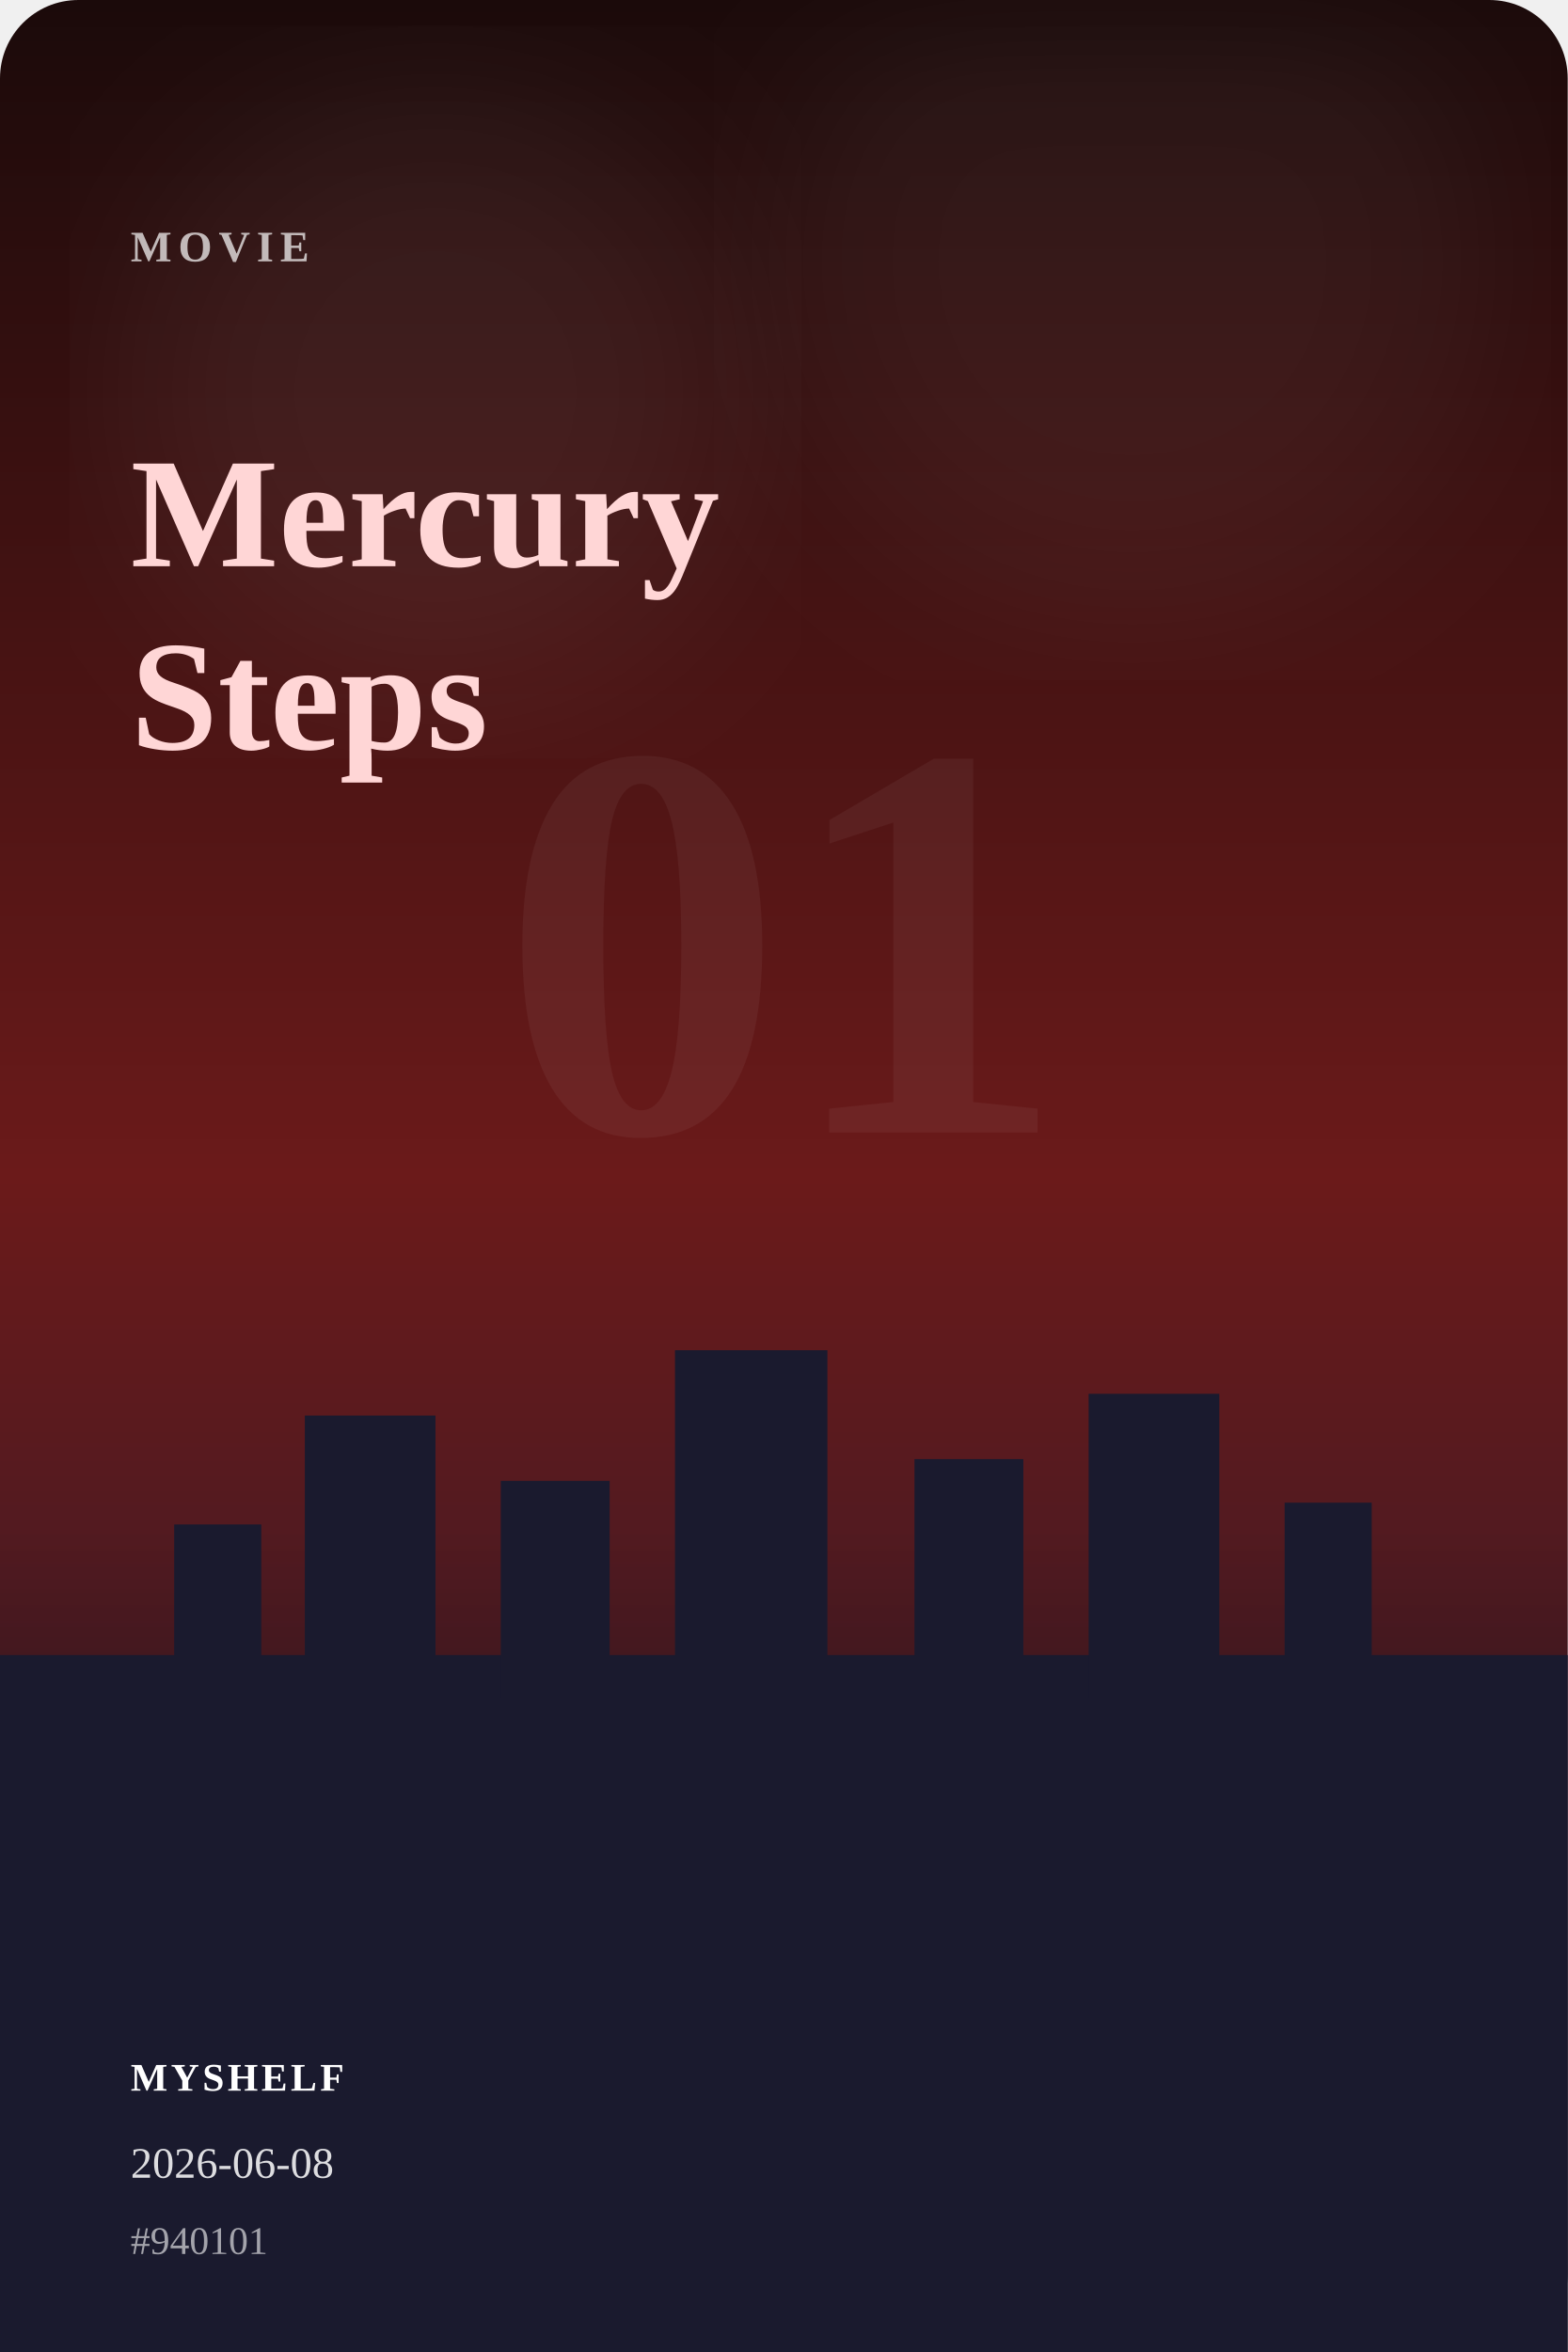
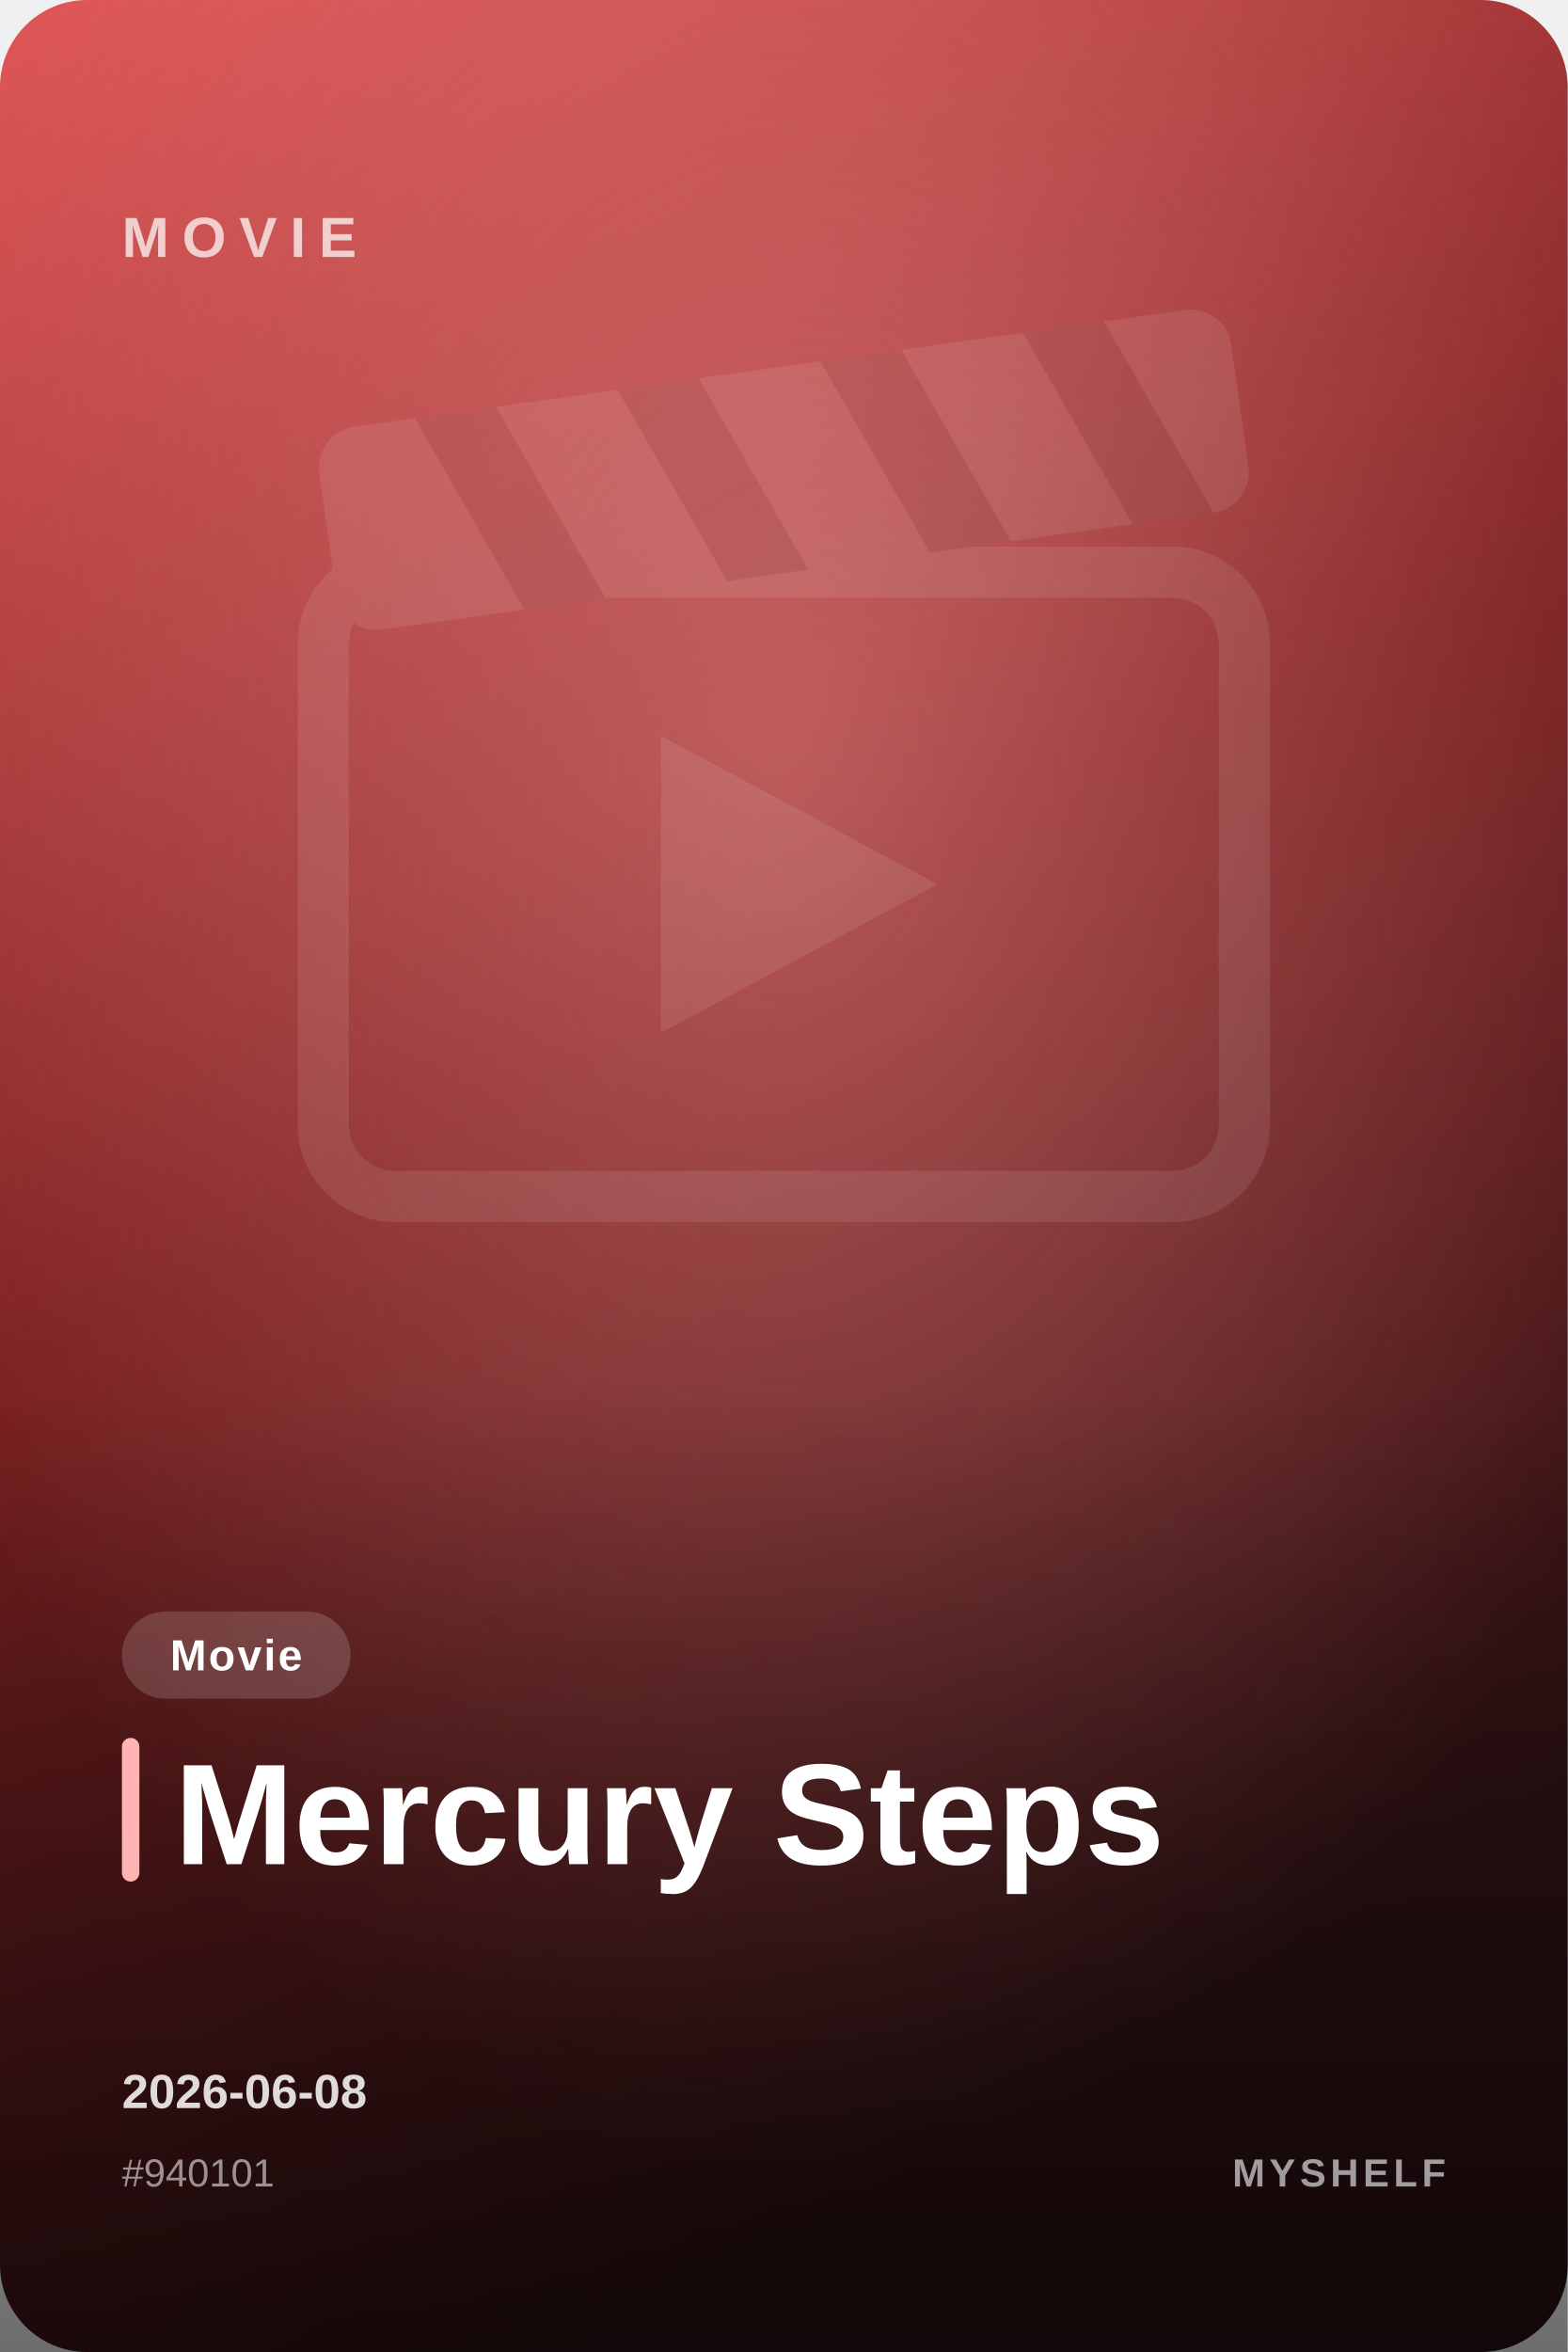
- <svg xmlns="http://www.w3.org/2000/svg" width="720" height="1080" viewBox="0 0 720 1080">
+ <svg xmlns="http://www.w3.org/2000/svg" width="720" height="1080" viewBox="0 0 720 1080" role="img" aria-label="Mercury Steps">
  <defs>
-     <linearGradient id="bg" x1="0" y1="0" x2="0" y2="1">
-       <stop offset="0%" stop-color="#1a0a0a" />
-       <stop offset="50%" stop-color="#6b1a1a" />
-       <stop offset="100%" stop-color="#1a1a2e" />
+     <linearGradient id="bg" x1="0" y1="0" x2="0.35" y2="1">
+       <stop offset="0%" stop-color="#e05656" />
+       <stop offset="52%" stop-color="#7a1f1f" />
+       <stop offset="100%" stop-color="#2a1113" />
    </linearGradient>
-     <filter id="blur">
-       <feGaussianBlur stdDeviation="40" />
-     </filter>
-     <linearGradient id="fadeBottom" x1="0" y1="0" x2="0" y2="1">
-       <stop offset="0%" stop-color="rgba(0,0,0,0)" />
-       <stop offset="100%" stop-color="rgba(0,0,0,0.6)" />
+     <radialGradient id="glow" cx="0.5" cy="0.32" r="0.6">
+       <stop offset="0%" stop-color="#ff9d9d" stop-opacity="0.45" />
+       <stop offset="100%" stop-color="#ff9d9d" stop-opacity="0" />
+     </radialGradient>
+     <linearGradient id="fade" x1="0" y1="0" x2="0" y2="1">
+       <stop offset="0%" stop-color="#000000" stop-opacity="0" />
+       <stop offset="100%" stop-color="#000000" stop-opacity="0.55" />
    </linearGradient>
  </defs>
-   <rect width="720" height="1080" rx="36" fill="url(#bg)" />
-   <circle cx="200" cy="180" r="140" fill="white" opacity="0.06" filter="url(#blur)" />
-   <circle cx="520" cy="120" r="160" fill="white" opacity="0.05" filter="url(#blur)" />
-   <text x="360" y="520" text-anchor="middle" font-size="260" font-weight="800" fill="rgba(255,255,255,0.05)">
-     01
-   </text>
-   <text x="60" y="260" font-size="72" font-weight="800" fill="#ffd6d6">
-     Mercury
-   </text>
-   <text x="60" y="344" font-size="72" font-weight="800" fill="#ffd6d6">
-     Steps
-   </text>
-   <text x="60" y="120" font-size="20" font-weight="700" letter-spacing="3" fill="rgba(255,255,255,0.7)">
-     MOVIE
-   </text>
-   <rect x="0" y="700" width="720" height="380" fill="url(#fadeBottom)" />
-   <rect x="0" y="760" width="720" height="320" fill="#1a1a2e" />
-   <rect x="80" y="700" width="40" height="80" fill="#1a1a2e" />
-   <rect x="140" y="650" width="60" height="130" fill="#1a1a2e" />
-   <rect x="230" y="680" width="50" height="100" fill="#1a1a2e" />
-   <rect x="310" y="620" width="70" height="160" fill="#1a1a2e" />
-   <rect x="420" y="670" width="50" height="110" fill="#1a1a2e" />
-   <rect x="500" y="640" width="60" height="140" fill="#1a1a2e" />
-   <rect x="590" y="690" width="40" height="90" fill="#1a1a2e" />
-   <text x="60" y="960" font-size="18" font-weight="700" fill="white" letter-spacing="1.5">
-     MYSHELF
-   </text>
-   <text x="60" y="1000" font-size="20" fill="rgba(255,255,255,0.85)">
-     2026-06-08
-   </text>
-   <text x="60" y="1035" font-size="18" fill="rgba(255,255,255,0.6)">
-     #940101
-   </text>
+   <rect width="720" height="1080" rx="40" fill="url(#bg)" />
+   <rect width="720" height="1080" rx="40" fill="url(#glow)" />
+   <g opacity="0.09" transform="translate(360,352) scale(2.35) translate(-360,-430)">
+     <rect x="270" y="392" width="180" height="122" rx="14" fill="none" stroke="#ffffff" stroke-width="10" />
+     <g transform="rotate(-8 360 372)">
+       <rect x="270" y="352" width="180" height="40" rx="8" fill="#ffffff" />
+       <g fill="#000000" fill-opacity="0.55">
+         <path d="M290 352 L306 392 L322 392 L306 352 Z" />
+         <path d="M330 352 L346 392 L362 392 L346 352 Z" />
+         <path d="M370 352 L386 392 L402 392 L386 352 Z" />
+         <path d="M410 352 L426 392 L442 392 L426 352 Z" />
+       </g>
+     </g>
+     <path d="M336 424 L336 482 L390 453 Z" fill="#ffffff" />
+   </g>
+   <text x="56" y="118" font-family="'Segoe UI',Arial,sans-serif" font-size="26" font-weight="700" letter-spacing="6" fill="#ffffff" fill-opacity="0.72">MOVIE</text>
+   <rect x="0" y="640" width="720" height="440" fill="url(#fade)" />
+   <rect x="56" y="740" width="105" height="40" rx="20" fill="#ffffff" fill-opacity="0.16" />
+   <text x="108.5" y="767" text-anchor="middle" font-family="'Segoe UI',Arial,sans-serif" font-size="20" font-weight="700" letter-spacing="1" fill="#ffffff">Movie</text>
+   <rect x="56" y="798" width="8" height="66" rx="4" fill="#ffb3b3" />
+   <text x="80" y="856" font-family="'Segoe UI',Arial,sans-serif" font-size="66" font-weight="800" fill="#ffffff">Mercury Steps</text>
+   <text x="56" y="968" font-family="'Segoe UI',Arial,sans-serif" font-size="22" font-weight="600" fill="#ffffff" fill-opacity="0.85">2026-06-08</text>
+   <text x="56" y="1004" font-family="'Segoe UI',Arial,sans-serif" font-size="18" fill="#ffffff" fill-opacity="0.55">#940101</text>
+   <text x="664" y="1004" text-anchor="end" font-family="'Segoe UI',Arial,sans-serif" font-size="18" font-weight="700" letter-spacing="2" fill="#ffffff" fill-opacity="0.6">MYSHELF</text>
</svg>
